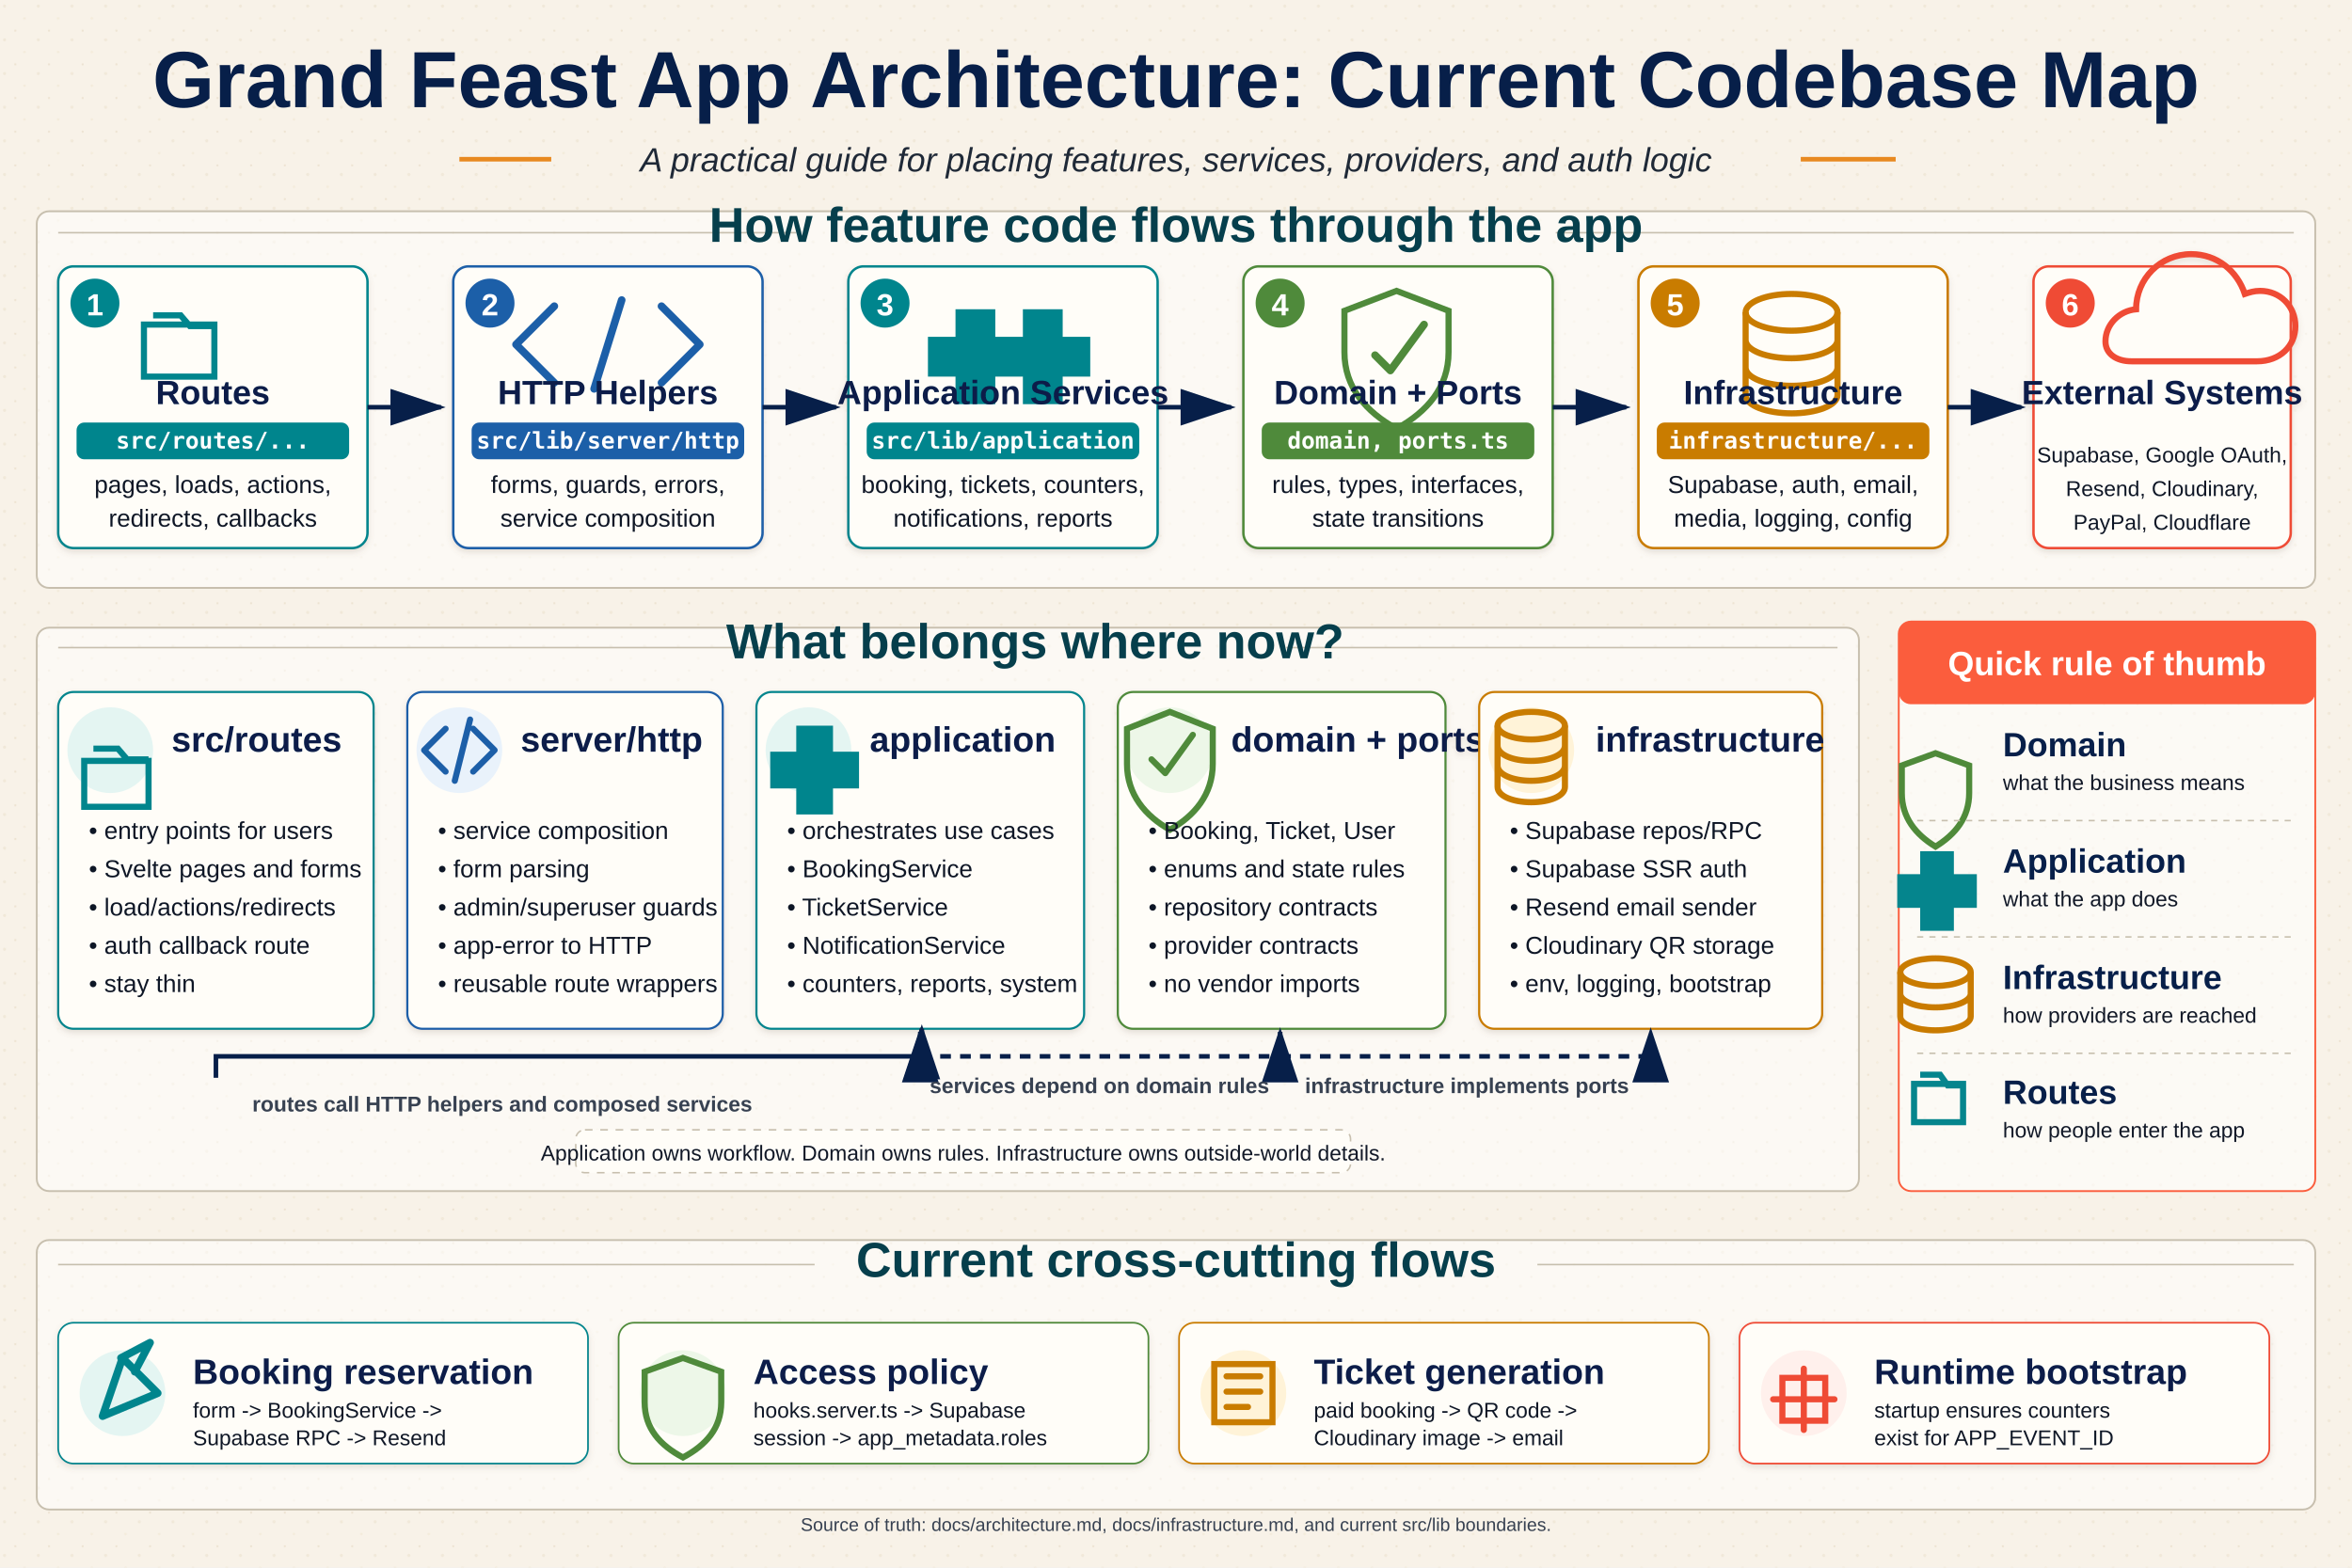
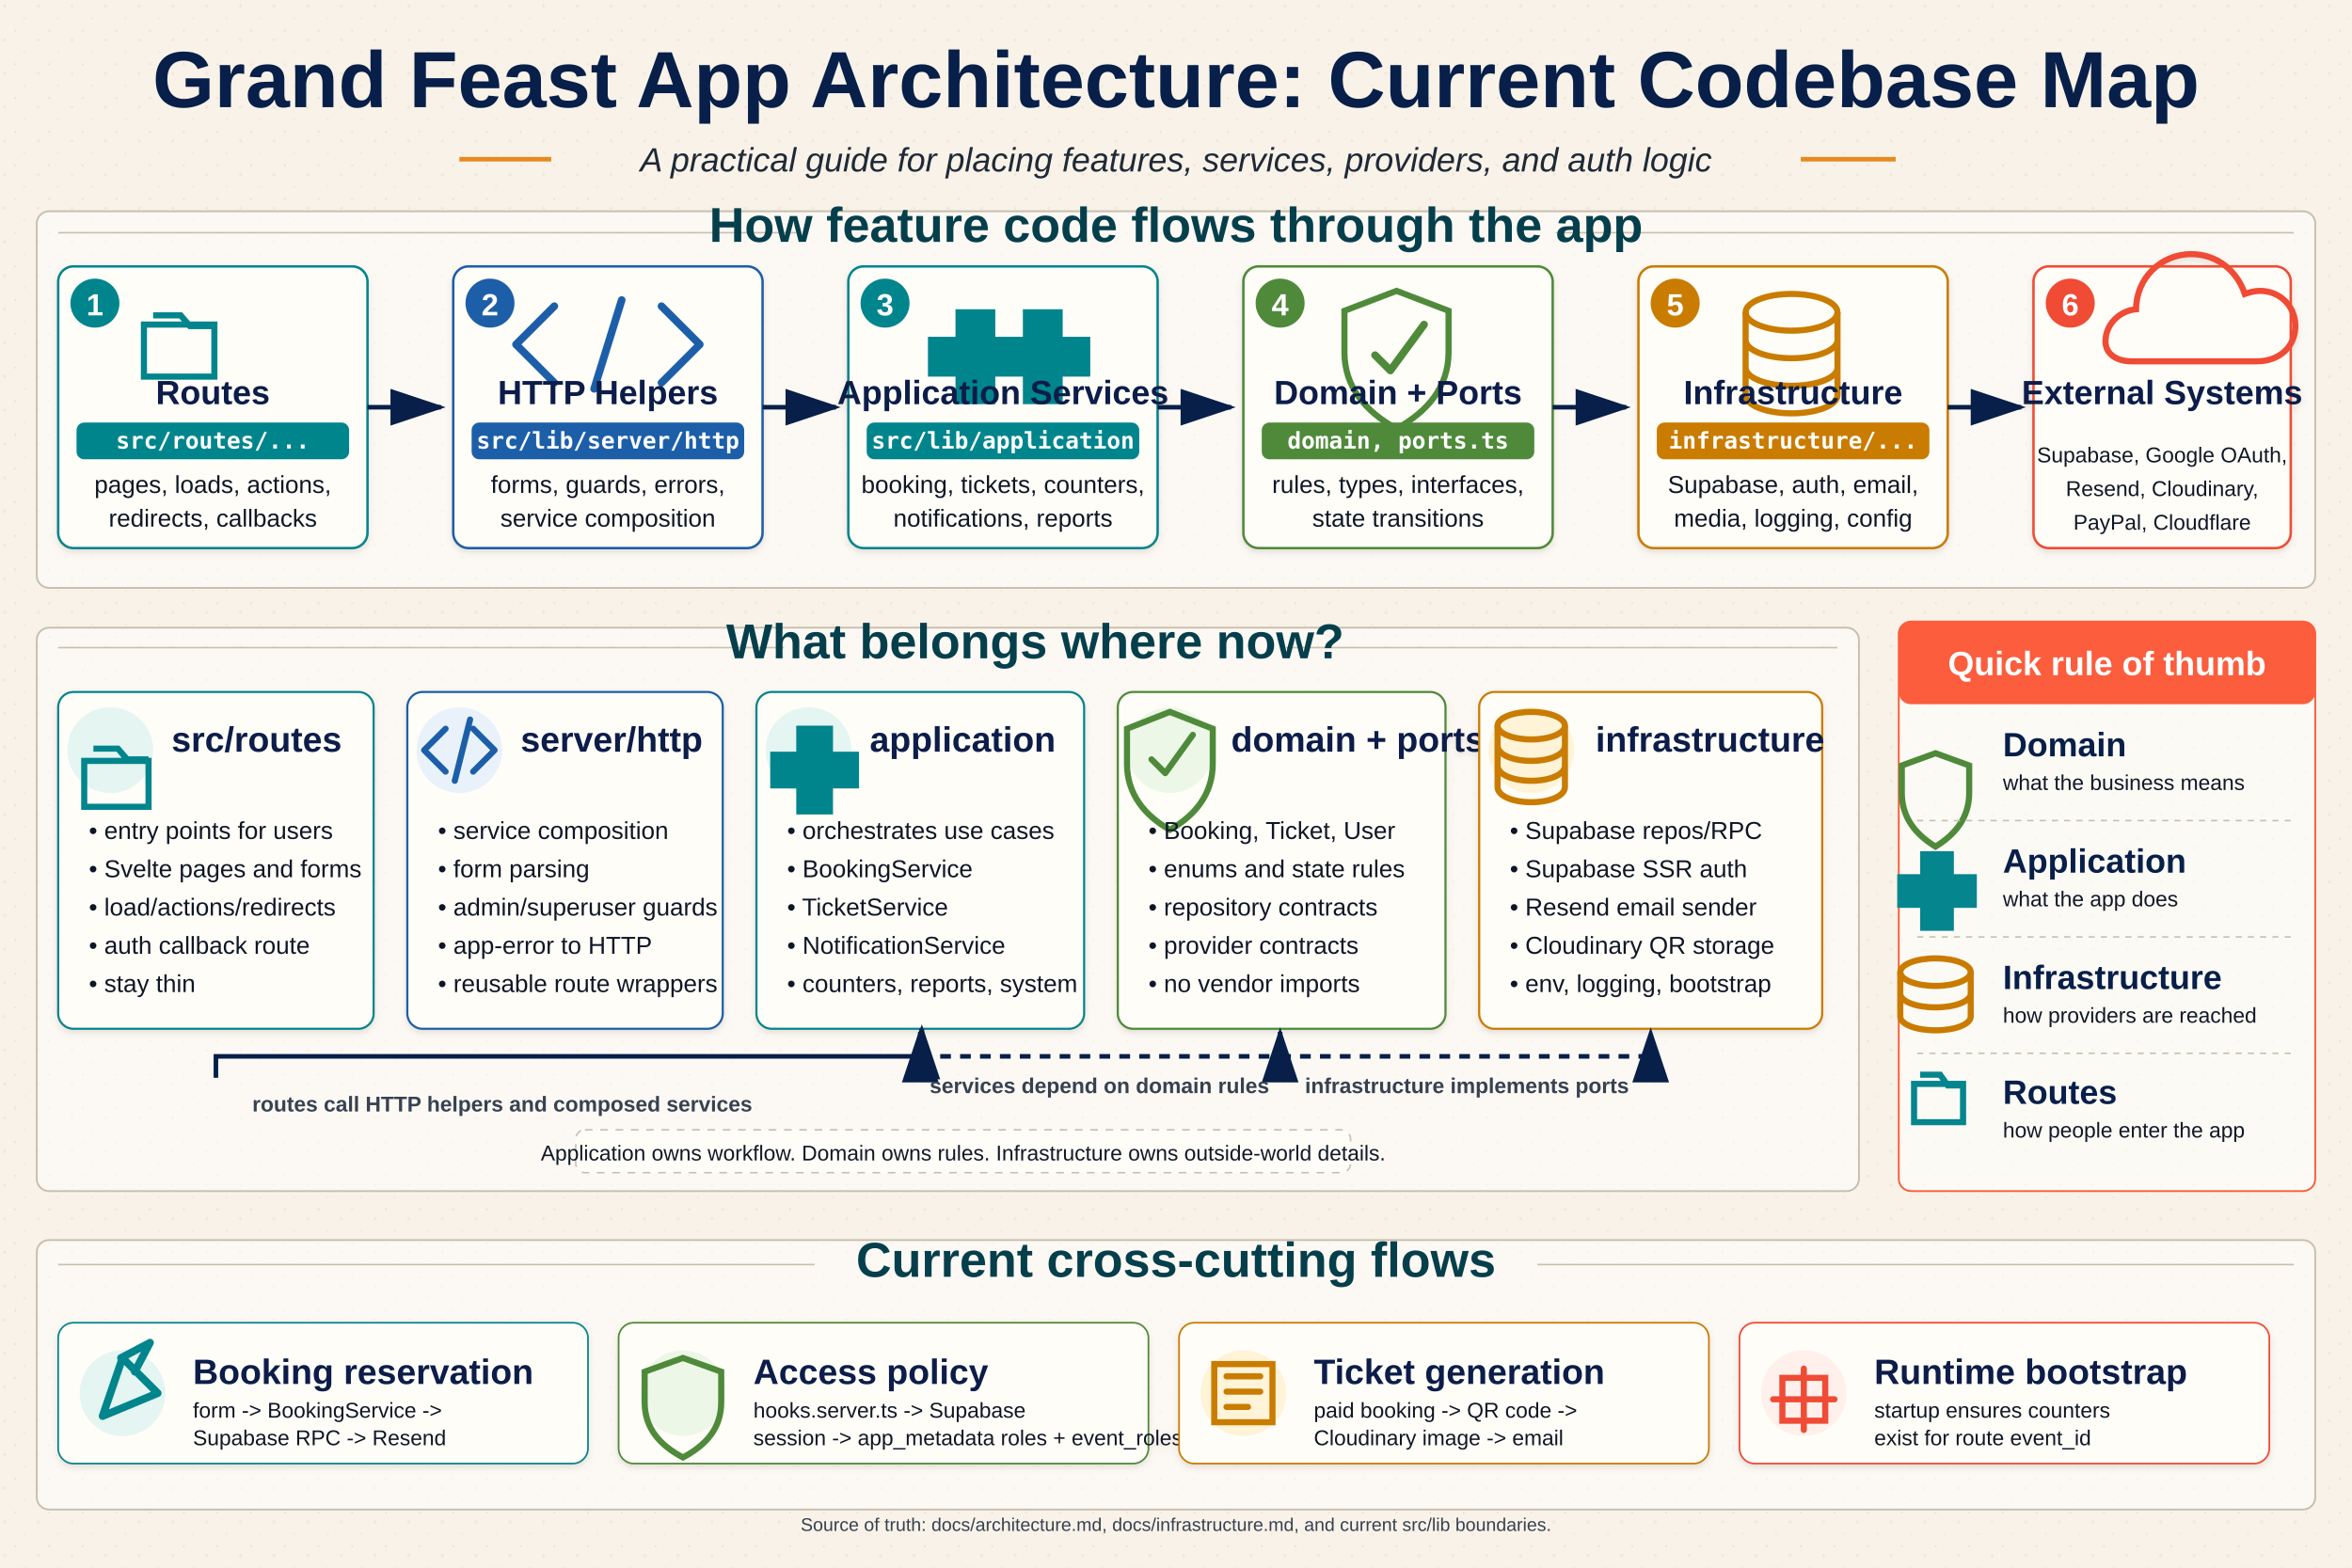
<svg xmlns="http://www.w3.org/2000/svg" width="1536" height="1024" viewBox="0 0 1536 1024">
  <defs>
    <style>
      .bg { fill: #f8f2e8; }
      .grain { opacity: 0.14; }
      .title { font: 800 52px Arial, Helvetica, sans-serif; fill: #071f49; }
      .subtitle { font: italic 22px Arial, Helvetica, sans-serif; fill: #1f2937; }
      .section { font: 800 32px Arial, Helvetica, sans-serif; fill: #063f4c; }
      .small-title { font: 800 23px Arial, Helvetica, sans-serif; fill: #071f49; }
      .card-title { font: 800 22px Arial, Helvetica, sans-serif; fill: #071f49; }
      .path { font: 700 15px Menlo, Consolas, monospace; fill: white; }
      .body { font: 16px Arial, Helvetica, sans-serif; fill: #111827; }
      .body-small { font: 14px Arial, Helvetica, sans-serif; fill: #111827; }
      .micro { font: 12px Arial, Helvetica, sans-serif; fill: #374151; }
      .label { font: 700 14px Arial, Helvetica, sans-serif; fill: #374151; }
      .panel { fill: rgba(255,255,255,0.5); stroke: #c7bfae; stroke-width: 1.2; }
      .rule-panel { fill: rgba(255,255,255,0.58); stroke: #fb5d3d; stroke-width: 1.2; }
      .teal { stroke: #05858d; }
      .blue { stroke: #1f5fa8; }
      .green { stroke: #4f8a3a; }
      .gold { stroke: #c97b00; }
      .red { stroke: #ef4b36; }
      .navy-fill { fill: #071f49; }
      .teal-fill { fill: #05858d; }
      .blue-fill { fill: #1f5fa8; }
      .green-fill { fill: #4f8a3a; }
      .gold-fill { fill: #c97b00; }
      .red-fill { fill: #ef4b36; }
      .soft-teal { fill: #e4f5f2; }
      .soft-blue { fill: #e9f2fb; }
      .soft-green { fill: #edf7e8; }
      .soft-gold { fill: #fff3d8; }
      .soft-red { fill: #fff0ec; }
      .arrow { stroke: #071f49; stroke-width: 3; fill: none; marker-end: url(#arrowhead); }
      .dash { stroke-dasharray: 7 6; }
    </style>
    <marker id="arrowhead" markerWidth="12" markerHeight="8" refX="11" refY="4" orient="auto">
      <path d="M0,0 L12,4 L0,8 Z" fill="#071f49" />
    </marker>
    <pattern id="speckle" width="22" height="22" patternUnits="userSpaceOnUse">
      <circle cx="3" cy="4" r="1" fill="#bda674" />
      <circle cx="16" cy="12" r="0.8" fill="#d3bc83" />
      <circle cx="10" cy="20" r="0.7" fill="#a98548" />
    </pattern>
    <filter id="shadow" x="-15%" y="-15%" width="130%" height="130%">
      <feDropShadow dx="0" dy="2" stdDeviation="2" flood-color="#7c6d58" flood-opacity="0.18" />
    </filter>
  </defs>
  <rect class="bg" width="1536" height="1024" />
  <rect class="grain" width="1536" height="1024" fill="url(#speckle)" />
  <text x="768" y="70" text-anchor="middle" class="title">Grand Feast App Architecture: Current Codebase Map</text>
  <line x1="300" y1="104" x2="360" y2="104" stroke="#e88920" stroke-width="3" />
  <text x="768" y="112" text-anchor="middle" class="subtitle">A practical guide for placing features, services, providers, and auth logic</text>
  <line x1="1176" y1="104" x2="1238" y2="104" stroke="#e88920" stroke-width="3" />
  <rect x="24" y="138" width="1488" height="246" rx="8" class="panel" />
  <line x1="38" y1="152" x2="520" y2="152" stroke="#c7bfae" />
  <line x1="1016" y1="152" x2="1498" y2="152" stroke="#c7bfae" />
  <text x="768" y="158" text-anchor="middle" class="section">How feature code flows through the app</text>
  <g filter="url(#shadow)">
    <rect x="38" y="174" width="202" height="184" rx="10" fill="#fffdf8" class="teal" stroke-width="1.6" />
    <circle cx="62" cy="198" r="16" class="teal-fill" />
    <text x="62" y="206" text-anchor="middle" font-family="Arial" font-size="20" font-weight="800" fill="white">1</text>
    <path d="M94 212 h46 v34 h-46 z M100 206 h18 l6 7 h16" fill="none" stroke="#05858d" stroke-width="4" />
    <text x="139" y="264" text-anchor="middle" class="card-title">Routes</text>
    <rect x="50" y="276" width="178" height="24" rx="5" class="teal-fill" />
    <text x="139" y="293" text-anchor="middle" class="path">src/routes/...</text>
    <text x="139" y="322" text-anchor="middle" class="body">pages, loads, actions,</text>
    <text x="139" y="344" text-anchor="middle" class="body">redirects, callbacks</text>
    <rect x="296" y="174" width="202" height="184" rx="10" fill="#fffdf8" class="blue" stroke-width="1.6" />
    <circle cx="320" cy="198" r="16" class="blue-fill" />
    <text x="320" y="206" text-anchor="middle" font-family="Arial" font-size="20" font-weight="800" fill="white">2</text>
    <path d="M362 200 l-25 25 l25 25 M432 200 l25 25 l-25 25 M388 254 l18 -58" fill="none" stroke="#1f5fa8" stroke-width="5" stroke-linecap="round" stroke-linejoin="round" />
    <text x="397" y="264" text-anchor="middle" class="card-title">HTTP Helpers</text>
    <rect x="308" y="276" width="178" height="24" rx="5" class="blue-fill" />
    <text x="397" y="293" text-anchor="middle" class="path">src/lib/server/http</text>
    <text x="397" y="322" text-anchor="middle" class="body">forms, guards, errors,</text>
    <text x="397" y="344" text-anchor="middle" class="body">service composition</text>
    <rect x="554" y="174" width="202" height="184" rx="10" fill="#fffdf8" class="teal" stroke-width="1.6" />
    <circle cx="578" cy="198" r="16" class="teal-fill" />
    <text x="578" y="206" text-anchor="middle" font-family="Arial" font-size="20" font-weight="800" fill="white">3</text>
    <path d="M624 202 h26 v18 h18 v26 h-18 v18 h-26 v-18 h-18 v-26 h18 z M668 202 h26 v18 h18 v26 h-18 v18 h-26 v-18 h-18 v-26 h18 z" fill="#05858d" />
    <text x="655" y="264" text-anchor="middle" class="card-title">Application Services</text>
    <rect x="566" y="276" width="178" height="24" rx="5" class="teal-fill" />
    <text x="655" y="293" text-anchor="middle" class="path">src/lib/application</text>
    <text x="655" y="322" text-anchor="middle" class="body">booking, tickets, counters,</text>
    <text x="655" y="344" text-anchor="middle" class="body">notifications, reports</text>
    <rect x="812" y="174" width="202" height="184" rx="10" fill="#fffdf8" class="green" stroke-width="1.6" />
    <circle cx="836" cy="198" r="16" class="green-fill" />
    <text x="836" y="206" text-anchor="middle" font-family="Arial" font-size="20" font-weight="800" fill="white">4</text>
    <path d="M912 190 l34 13 v27 c0 23 -14 39 -34 50 c-20 -11 -34 -27 -34 -50 v-27 z" fill="none" stroke="#4f8a3a" stroke-width="4" />
    <path d="M898 232 l10 10 l22 -30" fill="none" stroke="#4f8a3a" stroke-width="5" stroke-linecap="round" stroke-linejoin="round" />
    <text x="913" y="264" text-anchor="middle" class="card-title">Domain + Ports</text>
    <rect x="824" y="276" width="178" height="24" rx="5" class="green-fill" />
    <text x="913" y="293" text-anchor="middle" class="path">domain, ports.ts</text>
    <text x="913" y="322" text-anchor="middle" class="body">rules, types, interfaces,</text>
    <text x="913" y="344" text-anchor="middle" class="body">state transitions</text>
    <rect x="1070" y="174" width="202" height="184" rx="10" fill="#fffdf8" class="gold" stroke-width="1.6" />
    <circle cx="1094" cy="198" r="16" class="gold-fill" />
    <text x="1094" y="206" text-anchor="middle" font-family="Arial" font-size="20" font-weight="800" fill="white">5</text>
    <ellipse cx="1170" cy="204" rx="30" ry="12" fill="none" stroke="#c97b00" stroke-width="4" />
    <path d="M1140 204 v54 c0 7 14 12 30 12 s30 -5 30 -12 v-54 M1140 222 c0 7 14 12 30 12 s30 -5 30 -12 M1140 240 c0 7 14 12 30 12 s30 -5 30 -12" fill="none" stroke="#c97b00" stroke-width="4" />
    <text x="1171" y="264" text-anchor="middle" class="card-title">Infrastructure</text>
    <rect x="1082" y="276" width="178" height="24" rx="5" class="gold-fill" />
    <text x="1171" y="293" text-anchor="middle" class="path">infrastructure/...</text>
    <text x="1171" y="322" text-anchor="middle" class="body">Supabase, auth, email,</text>
    <text x="1171" y="344" text-anchor="middle" class="body">media, logging, config</text>
    <rect x="1328" y="174" width="168" height="184" rx="10" fill="#fffdf8" class="red" stroke-width="1.6" />
    <circle cx="1352" cy="198" r="16" class="red-fill" />
    <text x="1352" y="206" text-anchor="middle" font-family="Arial" font-size="20" font-weight="800" fill="white">6</text>
    <path d="M1392 236 h82 c15 0 25 -10 25 -23 c0 -13 -10 -23 -23 -23 c-4 0 -7 1 -10 2 c-5 -15 -18 -26 -35 -26 c-20 0 -36 16 -36 36 c-11 1 -20 10 -20 21 c0 8 7 13 17 13 z" fill="none" stroke="#ef4b36" stroke-width="4" />
    <text x="1412" y="264" text-anchor="middle" class="card-title">External Systems</text>
    <text x="1412" y="302" text-anchor="middle" class="body-small" fill="#b42318">Supabase, Google OAuth,</text>
    <text x="1412" y="324" text-anchor="middle" class="body-small" fill="#b42318">Resend, Cloudinary,</text>
    <text x="1412" y="346" text-anchor="middle" class="body-small" fill="#b42318">PayPal, Cloudflare</text>
  </g>
  <path d="M240 266 H288" class="arrow" />
  <path d="M498 266 H546" class="arrow" />
  <path d="M756 266 H804" class="arrow" />
  <path d="M1014 266 H1062" class="arrow" />
  <path d="M1272 266 H1320" class="arrow" />
  <rect x="24" y="410" width="1190" height="368" rx="8" class="panel" />
  <line x1="38" y1="423" x2="512" y2="423" stroke="#c7bfae" />
  <line x1="840" y1="423" x2="1200" y2="423" stroke="#c7bfae" />
  <text x="676" y="430" text-anchor="middle" class="section">What belongs where now?</text>
  <g filter="url(#shadow)">
    <rect x="38" y="452" width="206" height="220" rx="10" fill="#fffdf8" class="teal" stroke-width="1.4" />
    <circle cx="72" cy="490" r="28" class="soft-teal" />
    <path d="M55 497 h42 v30 h-42 z M61 489 h16 l6 7 h14" fill="none" stroke="#05858d" stroke-width="4" />
    <text x="112" y="491" class="small-title" fill="#05858d">src/routes</text>
    <text x="58" y="548" class="body">• entry points for users</text>
    <text x="58" y="573" class="body">• Svelte pages and forms</text>
    <text x="58" y="598" class="body">• load/actions/redirects</text>
    <text x="58" y="623" class="body">• auth callback route</text>
    <text x="58" y="648" class="body">• stay thin</text>
    <rect x="266" y="452" width="206" height="220" rx="10" fill="#fffdf8" class="blue" stroke-width="1.4" />
    <circle cx="300" cy="490" r="28" class="soft-blue" />
    <path d="M291 476 l-14 14 l14 14 M309 476 l14 14 l-14 14 M297 510 l10 -40" fill="none" stroke="#1f5fa8" stroke-width="4" stroke-linecap="round" stroke-linejoin="round" />
    <text x="340" y="491" class="small-title" fill="#1f5fa8">server/http</text>
    <text x="286" y="548" class="body">• service composition</text>
    <text x="286" y="573" class="body">• form parsing</text>
    <text x="286" y="598" class="body">• admin/superuser guards</text>
    <text x="286" y="623" class="body">• app-error to HTTP</text>
    <text x="286" y="648" class="body">• reusable route wrappers</text>
    <rect x="494" y="452" width="214" height="220" rx="10" fill="#fffdf8" class="teal" stroke-width="1.4" />
    <circle cx="528" cy="490" r="28" class="soft-teal" />
    <path d="M520 474 h24 v17 h17 v24 h-17 v17 h-24 v-17 h-17 v-24 h17 z" fill="#05858d" />
    <text x="568" y="491" class="small-title" fill="#05858d">application</text>
    <text x="514" y="548" class="body">• orchestrates use cases</text>
    <text x="514" y="573" class="body">• BookingService</text>
    <text x="514" y="598" class="body">• TicketService</text>
    <text x="514" y="623" class="body">• NotificationService</text>
    <text x="514" y="648" class="body">• counters, reports, system</text>
    <rect x="730" y="452" width="214" height="220" rx="10" fill="#fffdf8" class="green" stroke-width="1.4" />
    <circle cx="764" cy="490" r="28" class="soft-green" />
    <path d="M764 465 l28 11 v23 c0 20 -12 34 -28 43 c-16 -9 -28 -23 -28 -43 v-23 z" fill="none" stroke="#4f8a3a" stroke-width="4" />
    <path d="M752 496 l9 9 l18 -25" fill="none" stroke="#4f8a3a" stroke-width="4" stroke-linecap="round" stroke-linejoin="round" />
    <text x="804" y="491" class="small-title" fill="#4f8a3a">domain + ports</text>
    <text x="750" y="548" class="body">• Booking, Ticket, User</text>
    <text x="750" y="573" class="body">• enums and state rules</text>
    <text x="750" y="598" class="body">• repository contracts</text>
    <text x="750" y="623" class="body">• provider contracts</text>
    <text x="750" y="648" class="body">• no vendor imports</text>
    <rect x="966" y="452" width="224" height="220" rx="10" fill="#fffdf8" class="gold" stroke-width="1.4" />
    <circle cx="1000" cy="490" r="28" class="soft-gold" />
    <ellipse cx="1000" cy="474" rx="22" ry="9" fill="none" stroke="#c97b00" stroke-width="4" />
    <path d="M978 474 v40 c0 6 10 10 22 10 s22 -4 22 -10 v-40 M978 487 c0 6 10 10 22 10 s22 -4 22 -10 M978 500 c0 6 10 10 22 10 s22 -4 22 -10" fill="none" stroke="#c97b00" stroke-width="4" />
    <text x="1042" y="491" class="small-title" fill="#c97b00">infrastructure</text>
    <text x="986" y="548" class="body">• Supabase repos/RPC</text>
    <text x="986" y="573" class="body">• Supabase SSR auth</text>
    <text x="986" y="598" class="body">• Resend email sender</text>
    <text x="986" y="623" class="body">• Cloudinary QR storage</text>
    <text x="986" y="648" class="body">• env, logging, bootstrap</text>
  </g>
  <path d="M141 704 V690 H602 V672" class="arrow" />
  <text x="328" y="726" text-anchor="middle" class="label">routes call HTTP helpers and composed services</text>
  <path d="M601 690 V674" class="arrow" />
  <path d="M601 690 H836 V674" class="arrow dash" />
  <text x="718" y="714" text-anchor="middle" class="label">services depend on domain rules</text>
  <path d="M836 690 H1078 V674" class="arrow dash" stroke="#c97b00" />
  <text x="958" y="714" text-anchor="middle" class="label">infrastructure implements ports</text>
  <rect x="376" y="738" width="506" height="28" rx="6" fill="#fffdf8" stroke="#c7bfae" stroke-dasharray="5 5" />
  <text x="629" y="758" text-anchor="middle" class="body-small">Application owns workflow. Domain owns rules. Infrastructure owns outside-world details.</text>
  <rect x="1240" y="406" width="272" height="372" rx="8" class="rule-panel" />
  <rect x="1240" y="406" width="272" height="54" rx="8" fill="#fb5d3d" />
  <text x="1376" y="441" text-anchor="middle" font-family="Arial" font-size="22" font-weight="800" fill="white">Quick rule of thumb</text>
  <g>
    <path d="M1264 492 l22 8 v18 c0 16 -9 27 -22 35 c-13 -8 -22 -19 -22 -35 v-18 z" fill="none" stroke="#4f8a3a" stroke-width="4" />
    <text x="1308" y="494" class="card-title">Domain</text>
    <text x="1308" y="516" class="body-small">what the business means</text>
    <line x1="1252" y1="536" x2="1498" y2="536" stroke="#c7bfae" stroke-dasharray="4 4" />
    <path d="M1254 556 h22 v15 h15 v22 h-15 v15 h-22 v-15 h-15 v-22 h15 z" fill="#05858d" />
    <text x="1308" y="570" class="card-title">Application</text>
    <text x="1308" y="592" class="body-small">what the app does</text>
    <line x1="1252" y1="612" x2="1498" y2="612" stroke="#c7bfae" stroke-dasharray="4 4" />
    <ellipse cx="1264" cy="635" rx="23" ry="9" fill="none" stroke="#c97b00" stroke-width="4" />
    <path d="M1241 635 v29 c0 5 10 9 23 9 s23 -4 23 -9 v-29 M1241 649 c0 5 10 9 23 9 s23 -4 23 -9" fill="none" stroke="#c97b00" stroke-width="4" />
    <text x="1308" y="646" class="card-title">Infrastructure</text>
    <text x="1308" y="668" class="body-small">how providers are reached</text>
    <line x1="1252" y1="688" x2="1498" y2="688" stroke="#c7bfae" stroke-dasharray="4 4" />
    <path d="M1250 708 h32 v25 h-32 z M1254 702 h13 l5 7 h10" fill="none" stroke="#05858d" stroke-width="4" />
    <text x="1308" y="721" class="card-title">Routes</text>
    <text x="1308" y="743" class="body-small">how people enter the app</text>
  </g>
  <rect x="24" y="810" width="1488" height="176" rx="8" class="panel" />
  <line x1="38" y1="826" x2="532" y2="826" stroke="#c7bfae" />
  <line x1="1004" y1="826" x2="1498" y2="826" stroke="#c7bfae" />
  <text x="768" y="834" text-anchor="middle" class="section">Current cross-cutting flows</text>
  <g filter="url(#shadow)">
    <rect x="38" y="864" width="346" height="92" rx="10" fill="#fffdf8" class="teal" stroke-width="1.1" />
    <circle cx="80" cy="910" r="28" class="soft-teal" />
    <path d="M67 925 l13 -38 l23 23 z M79 887 l19 -10 l-10 19" fill="none" stroke="#05858d" stroke-width="5" stroke-linecap="round" stroke-linejoin="round" />
    <text x="126" y="904" class="small-title" fill="#05858d">Booking reservation</text>
    <text x="126" y="926" class="body-small">form -&gt; BookingService -&gt;</text>
    <text x="126" y="944" class="body-small">Supabase RPC -&gt; Resend</text>
    <rect x="404" y="864" width="346" height="92" rx="10" fill="#fffdf8" class="green" stroke-width="1.1" />
    <circle cx="446" cy="910" r="28" class="soft-green" />
    <path d="M446 887 l25 9 v20 c0 17 -10 28 -25 36 c-15 -8 -25 -19 -25 -36 v-20 z" fill="none" stroke="#4f8a3a" stroke-width="4" />
    <text x="492" y="904" class="small-title" fill="#4f8a3a">Access policy</text>
    <text x="492" y="926" class="body-small">hooks.server.ts -&gt; Supabase</text>
-     <text x="492" y="944" class="body-small">session -&gt; app_metadata.roles</text>
+     <text x="492" y="944" class="body-small">session -&gt; app_metadata roles + event_roles</text>
    <rect x="770" y="864" width="346" height="92" rx="10" fill="#fffdf8" class="gold" stroke-width="1.1" />
    <circle cx="812" cy="910" r="28" class="soft-gold" />
    <path d="M793 891 h38 v38 h-38 z M801 899 h22 M801 909 h22 M801 919 h14" fill="none" stroke="#c97b00" stroke-width="4" stroke-linecap="round" />
    <text x="858" y="904" class="small-title" fill="#c97b00">Ticket generation</text>
    <text x="858" y="926" class="body-small">paid booking -&gt; QR code -&gt;</text>
    <text x="858" y="944" class="body-small">Cloudinary image -&gt; email</text>
    <rect x="1136" y="864" width="346" height="92" rx="10" fill="#fffdf8" class="red" stroke-width="1.1" />
    <circle cx="1178" cy="910" r="28" class="soft-red" />
    <path d="M1158 914 h40 M1178 894 v40 M1164 900 h28 v28 h-28 z" fill="none" stroke="#ef4b36" stroke-width="4" stroke-linecap="round" />
    <text x="1224" y="904" class="small-title" fill="#ef4b36">Runtime bootstrap</text>
    <text x="1224" y="926" class="body-small">startup ensures counters</text>
-     <text x="1224" y="944" class="body-small">exist for APP_EVENT_ID</text>
+     <text x="1224" y="944" class="body-small">exist for route event_id</text>
  </g>
  <text x="768" y="1000" text-anchor="middle" class="micro">Source of truth: docs/architecture.md, docs/infrastructure.md, and current src/lib boundaries.</text>
</svg>
